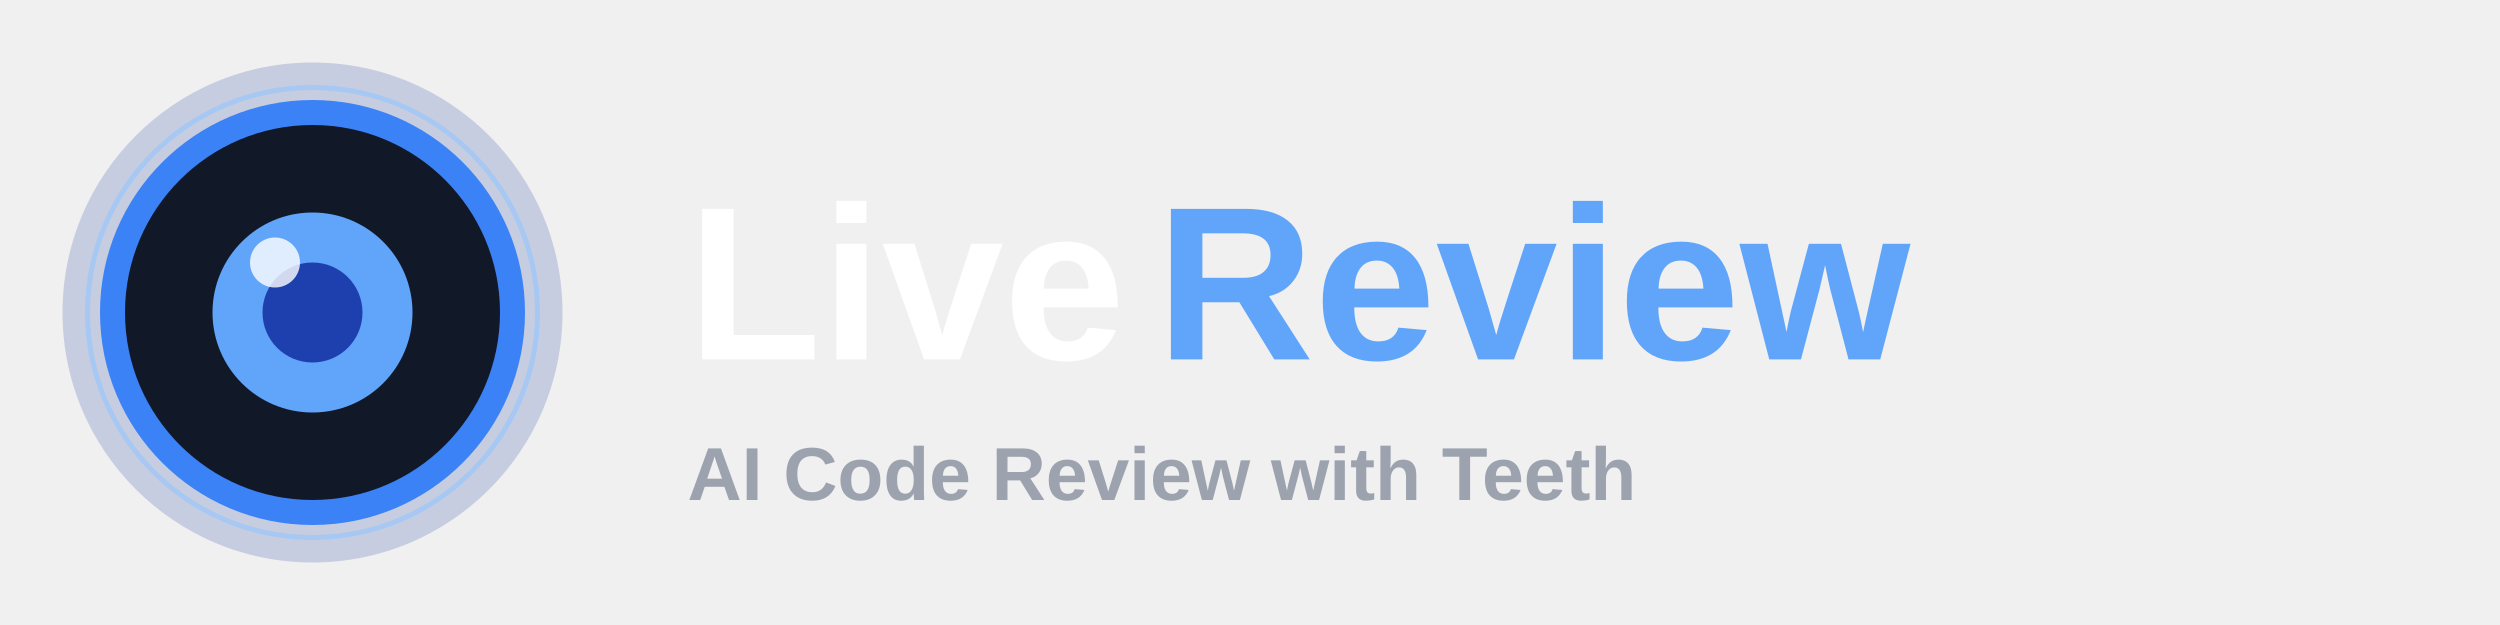
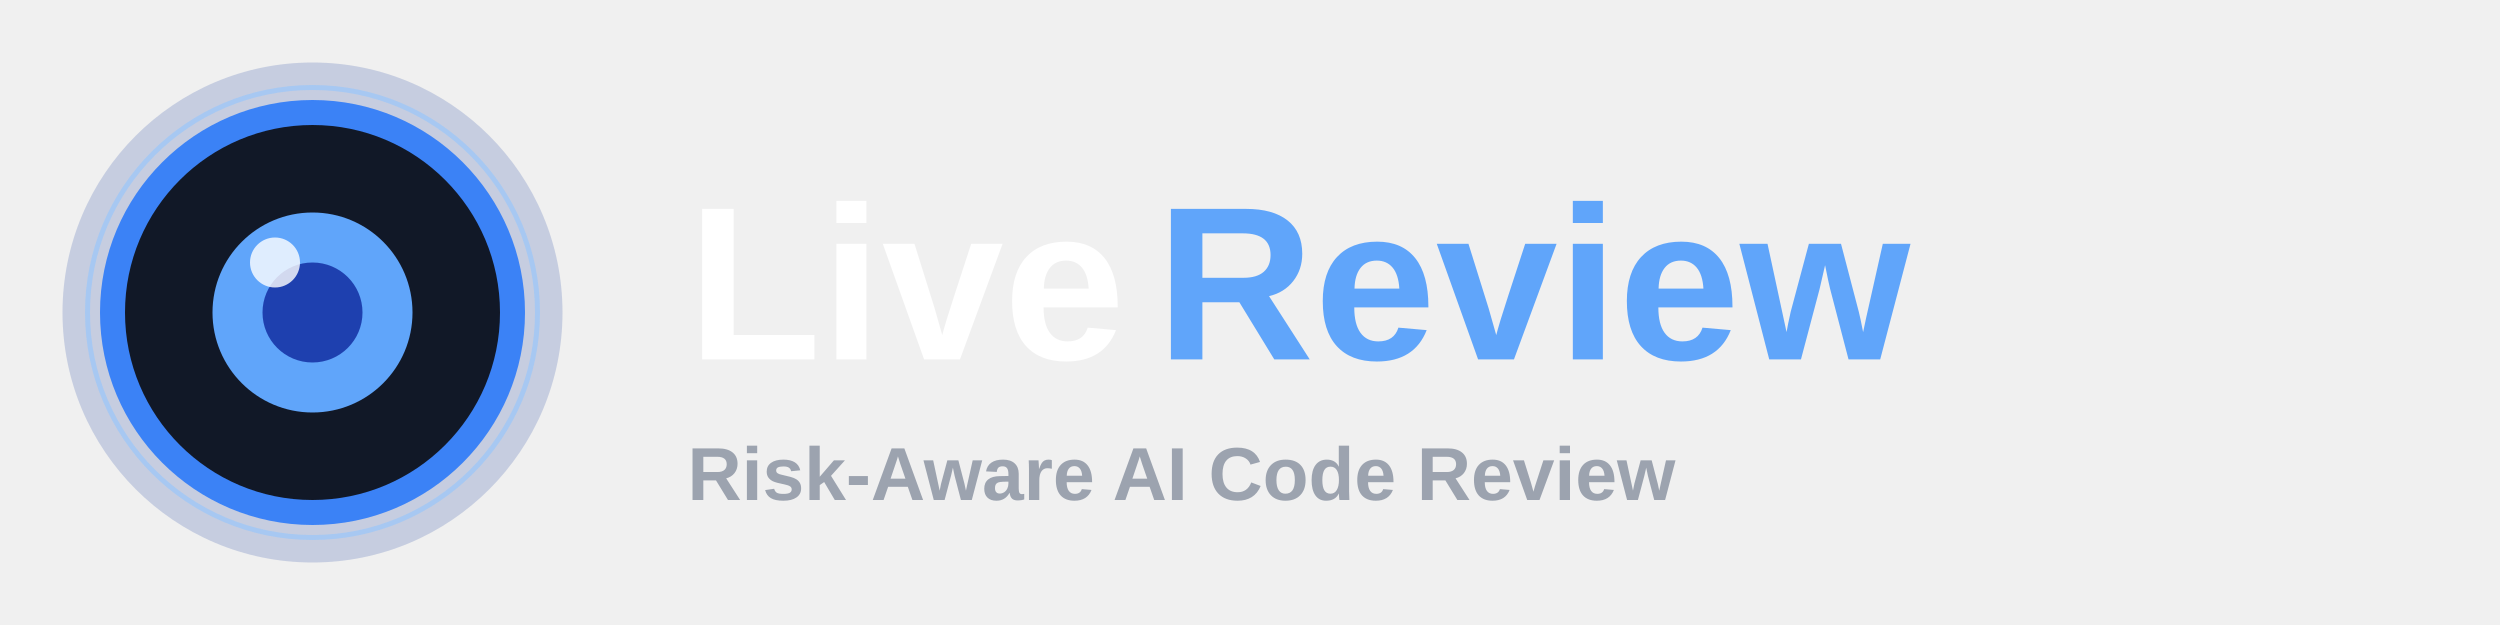
<svg xmlns="http://www.w3.org/2000/svg" width="800" height="200" viewBox="0 0 800 200" fill="none">
  <g transform="translate(100, 100) scale(0.8)">
    <circle cx="0" cy="0" r="100" fill="#1E429F" opacity="0.2" />
    <circle cx="0" cy="0" r="80" fill="#111827" />
    <circle cx="0" cy="0" r="80" stroke="#3B82F6" stroke-width="10" />
    <circle cx="0" cy="0" r="40" fill="#60A5FA" />
    <circle cx="0" cy="0" r="20" fill="#1E40AF" />
    <path d="M-5 -20C-5 -14.477 -9.477 -10 -15 -10C-20.523 -10 -25 -14.477 -25 -20C-25 -25.523 -20.523 -30 -15 -30C-9.477 -30 -5 -25.523 -5 -20Z" fill="white" opacity="0.8" />
    <circle cx="0" cy="0" r="90" stroke="#93C5FD" stroke-width="2" opacity="0.6" />
  </g>
  <g transform="translate(220, 100)" font-family="Arial, sans-serif" font-weight="bold">
    <text x="0" y="15" font-size="70" fill="white">Live</text>
    <text x="150" y="15" font-size="70" fill="#60A5FA">Review</text>
-     <text x="0" y="60" font-size="24" fill="#9CA3AF">AI Code Review with Teeth</text>
+     <text x="0" y="60" font-size="24" fill="#9CA3AF">Risk-Aware AI Code Review</text>
  </g>
</svg>
